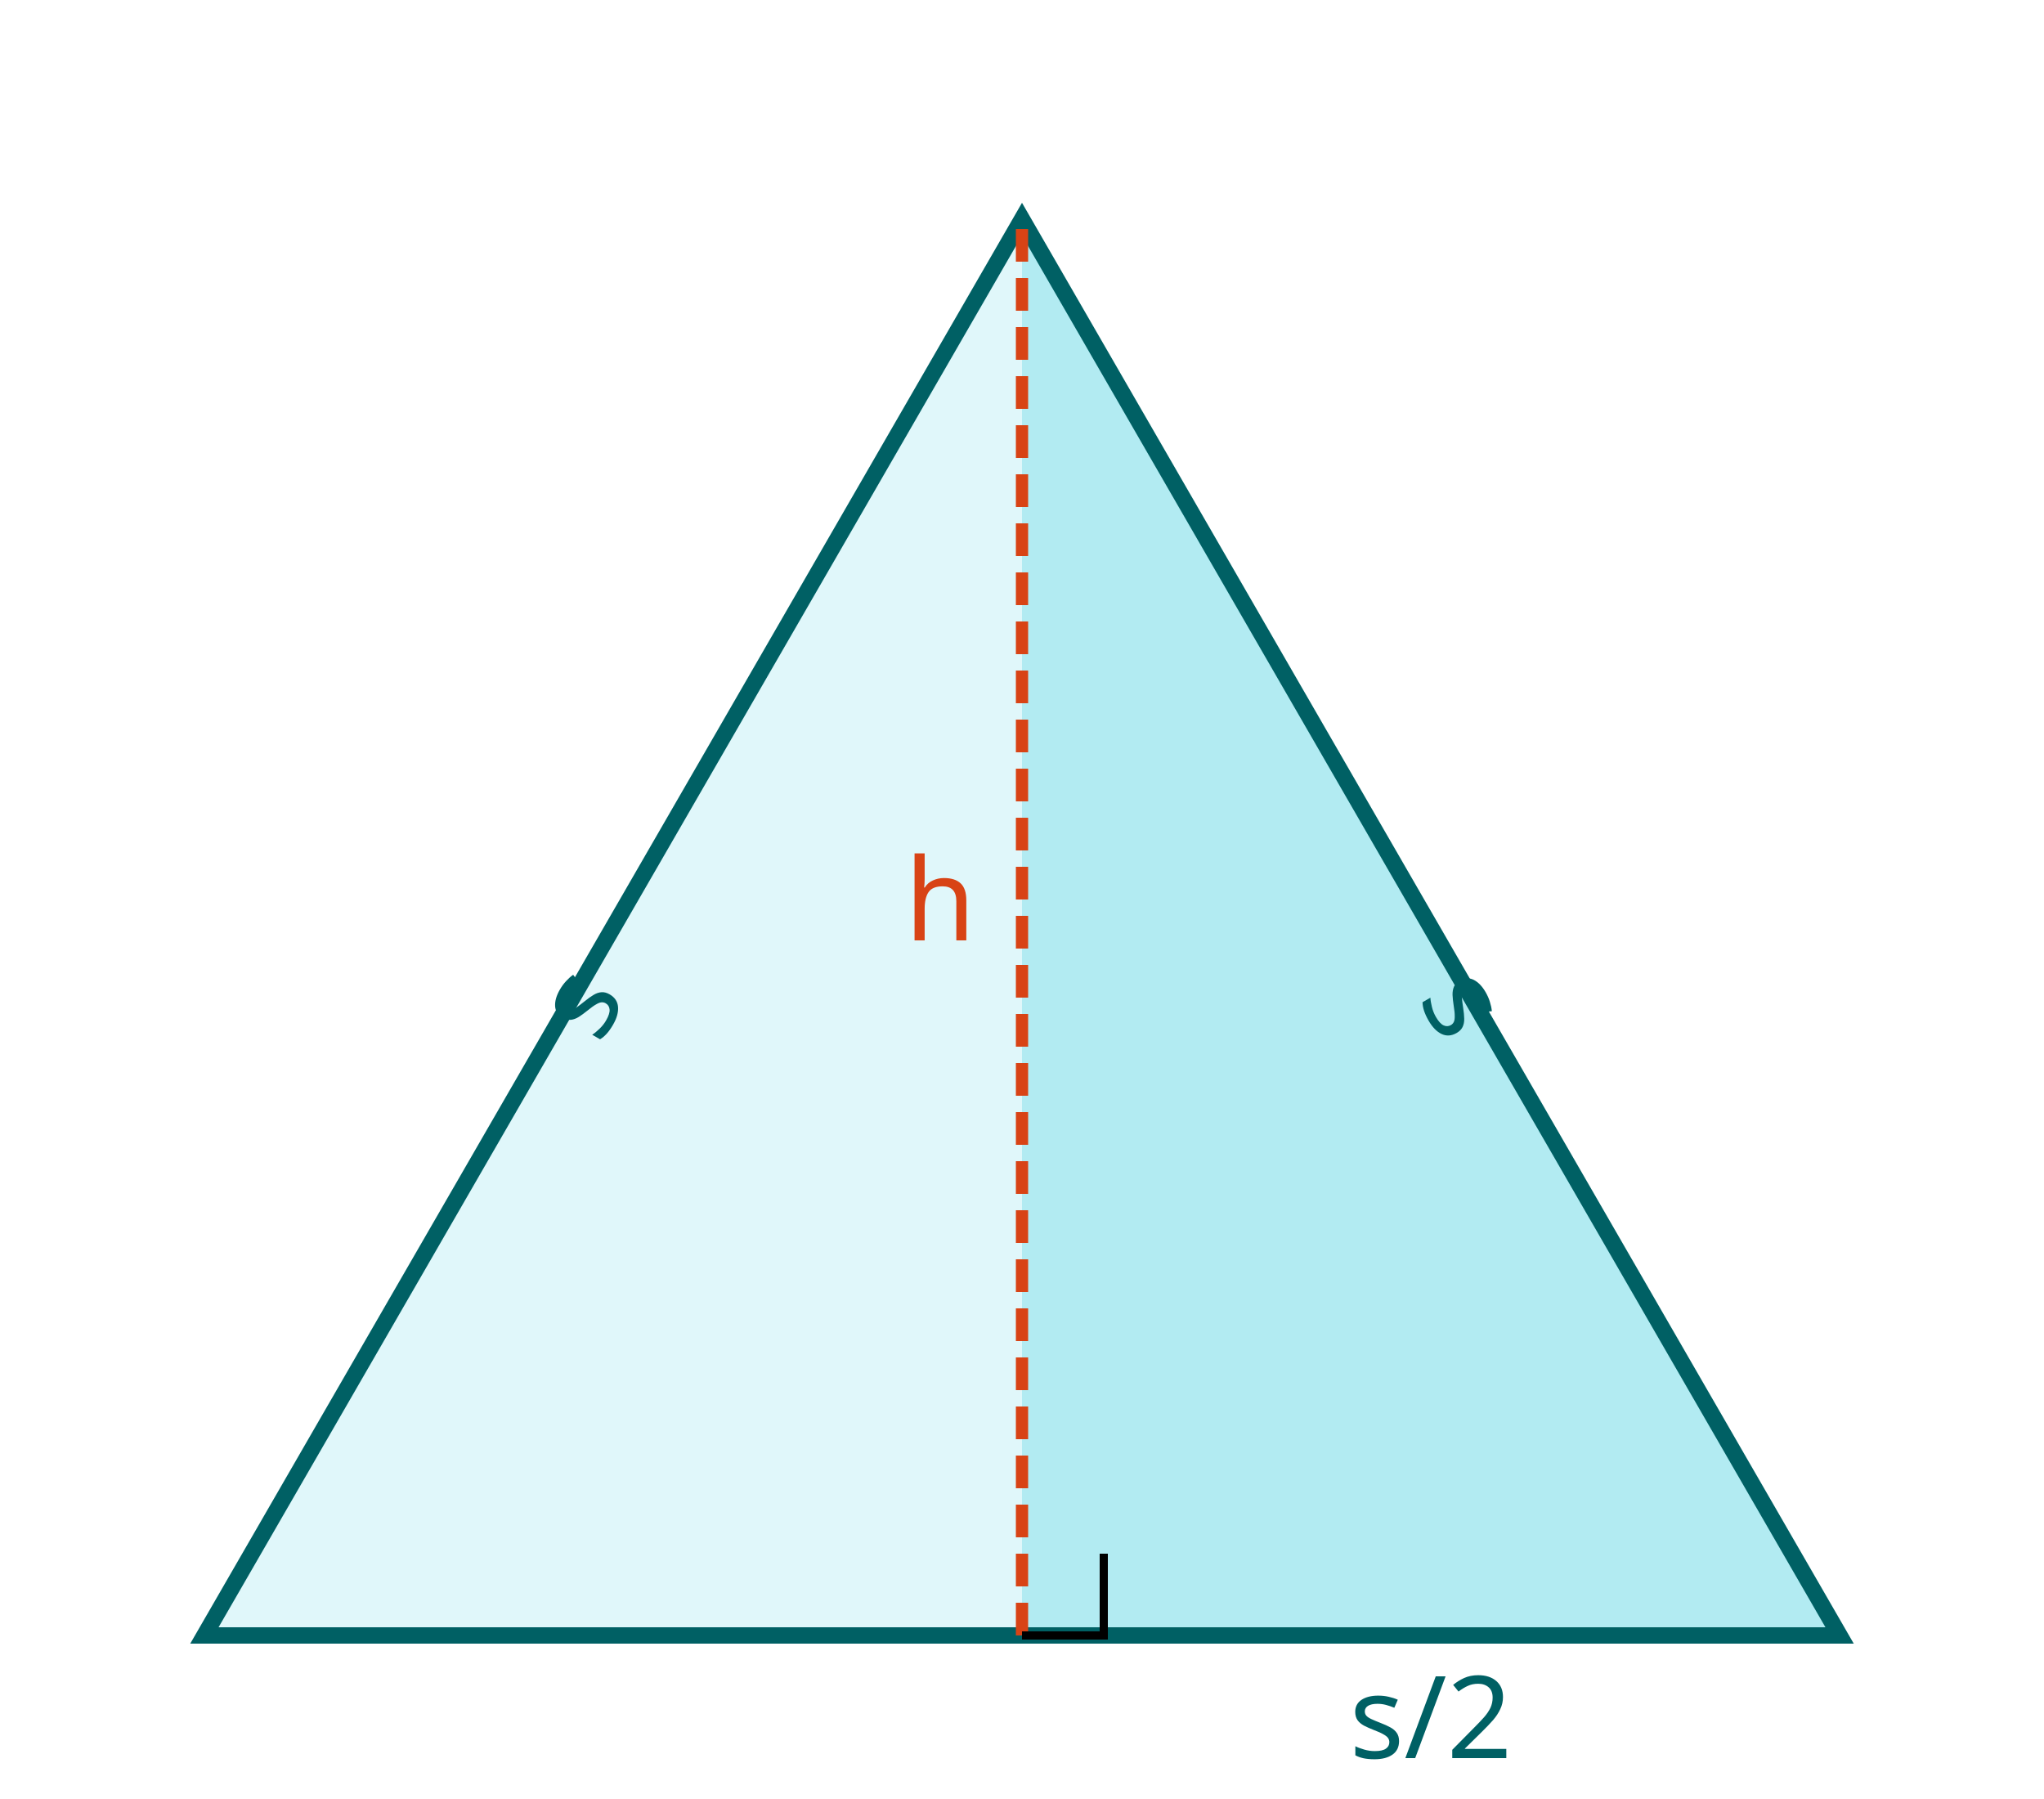
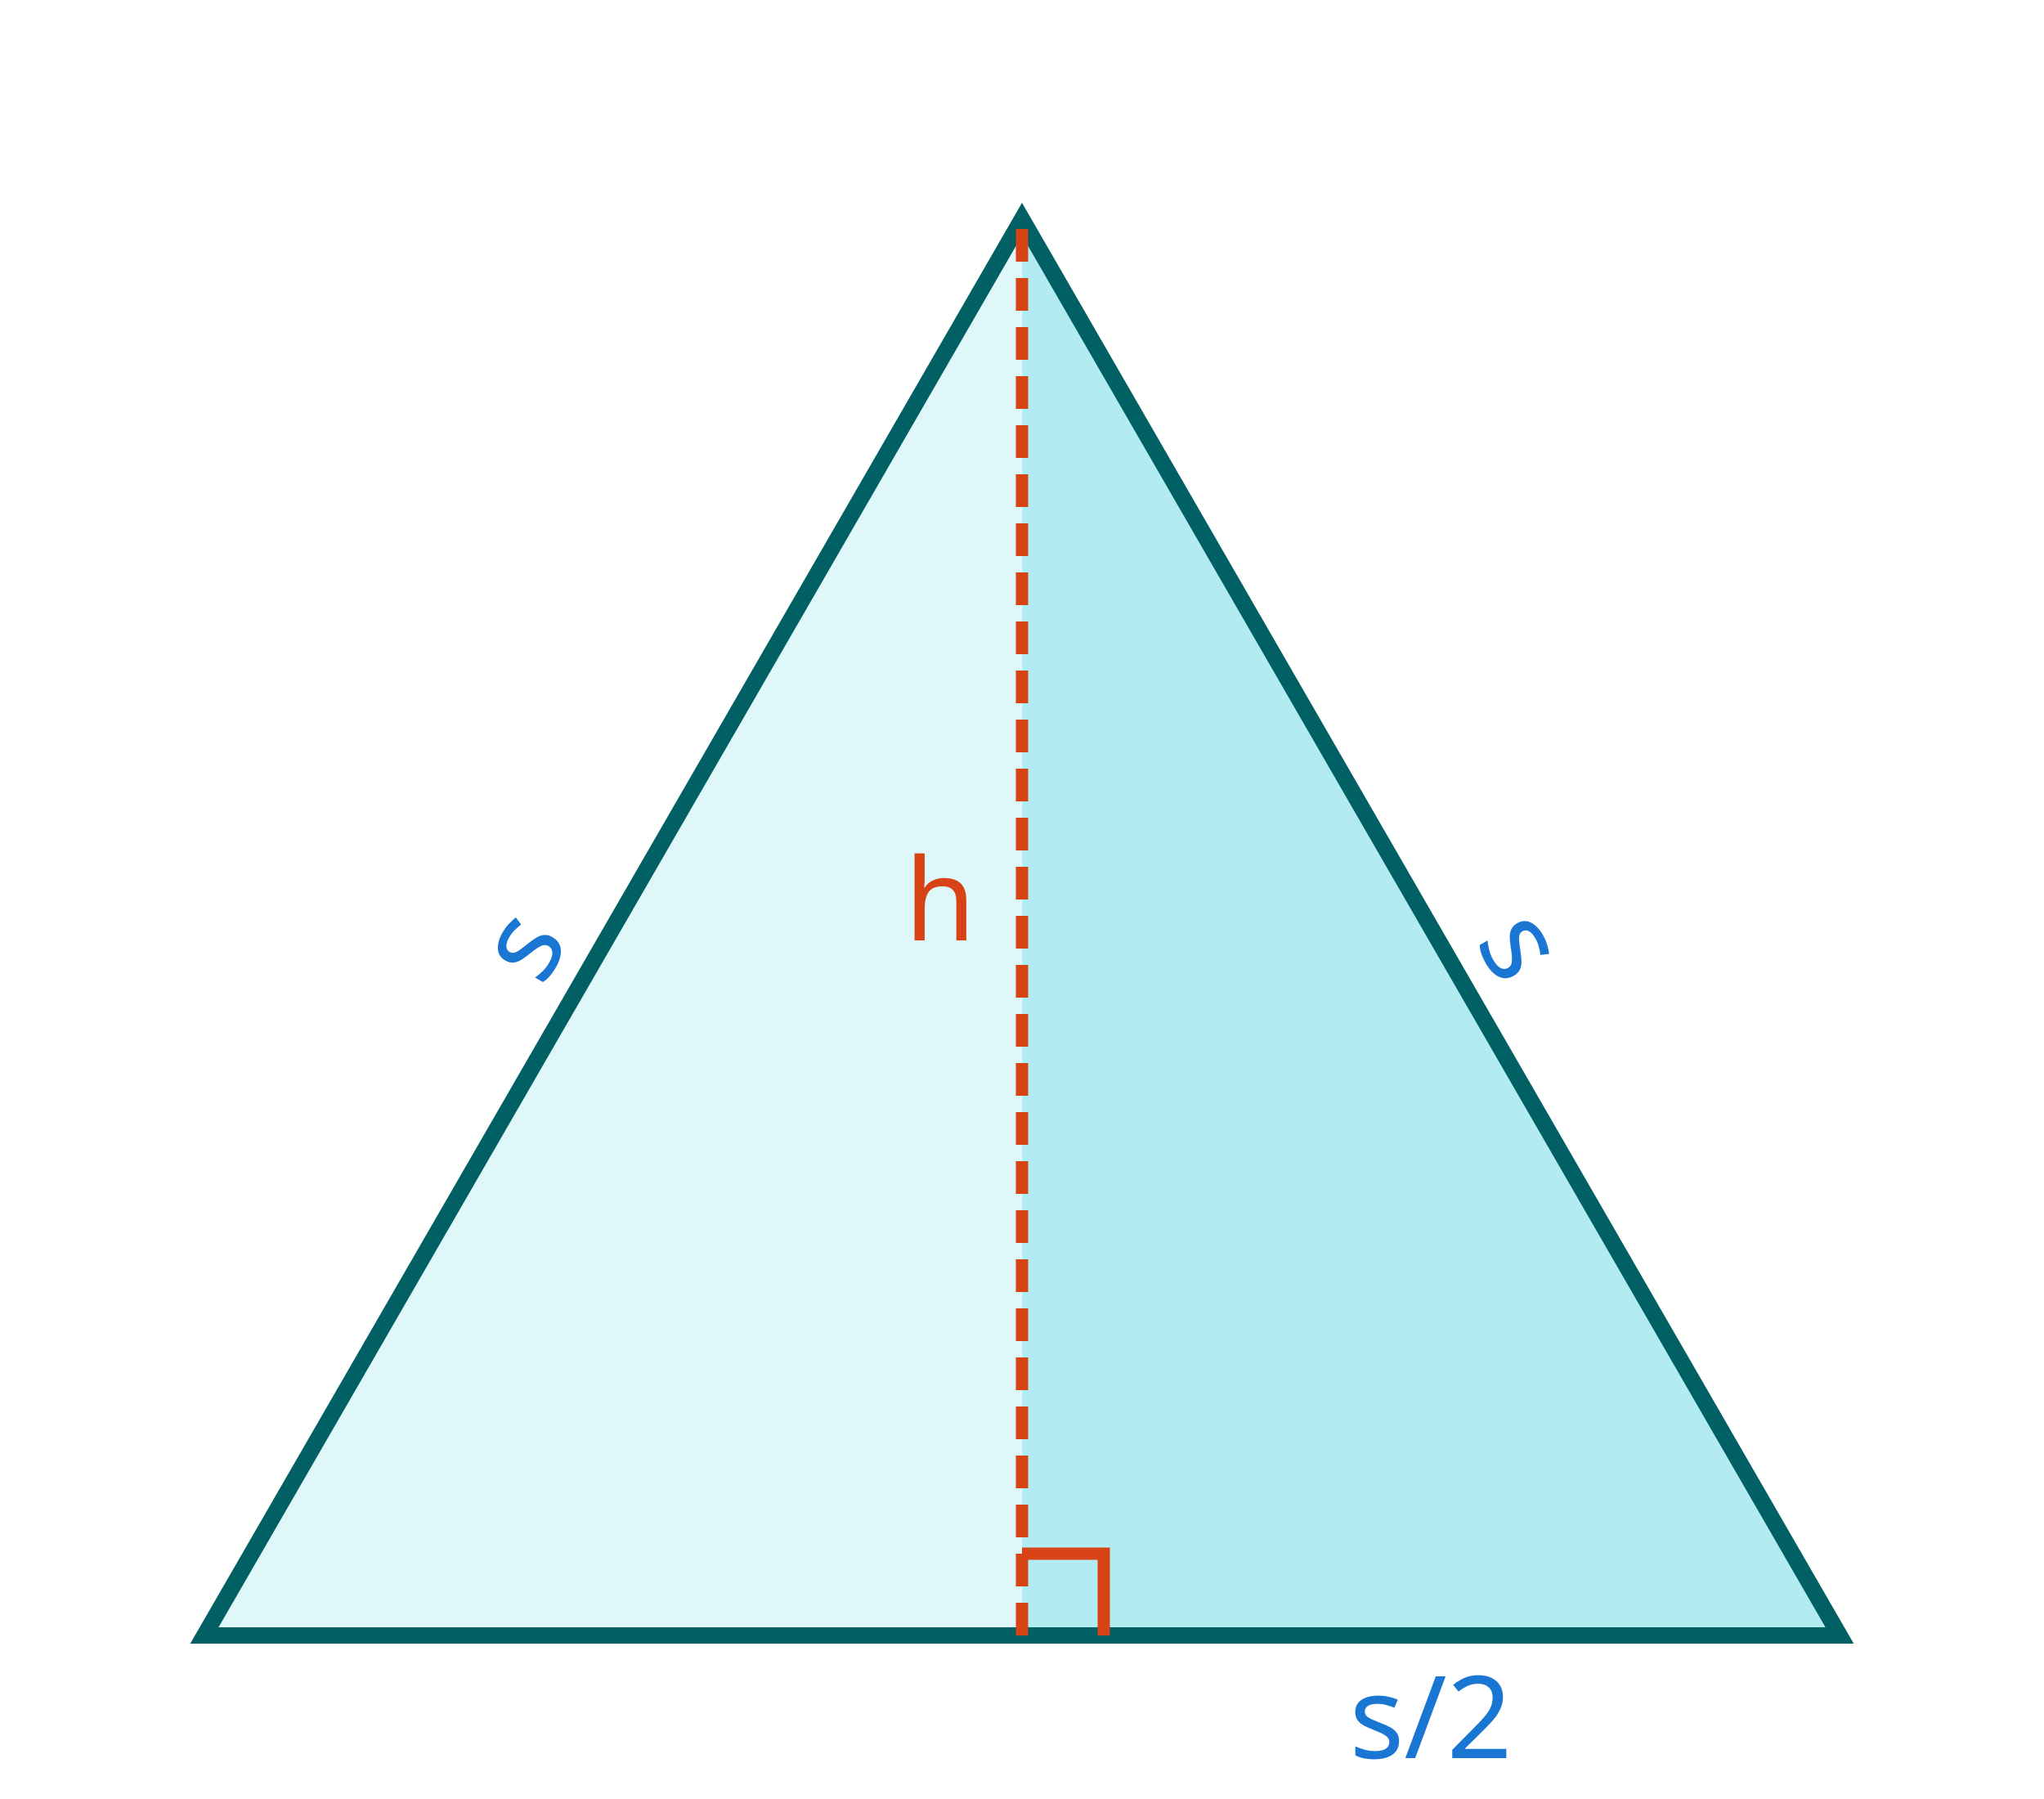
<svg xmlns="http://www.w3.org/2000/svg" width="250" height="220" font-family="sans-serif" font-size="14">
  <style>
    .triangle-fill { fill: #E0F7FA; }
    .right-triangle-fill { fill: #B2EBF2; }
    .line { stroke: #006064; stroke-width: 2; }
    .height-line { stroke: #D84315; stroke-width: 1.5; stroke-dasharray: 4,2; }
    .label { fill: #37474F; text-anchor: middle; }
-     .s-label { fill: #006064; }
+     .s-label { fill: #1976D2; } /* Blue color for s labels */
    .h-label { fill: #D84315; }
  </style>
  <defs>
    <path id="triangle-path" d="M 25 200 L 225 200 L 125 26.8 z" />
  </defs>
  <rect width="100%" height="100%" fill="white" />
  <use href="#triangle-path" class="triangle-fill" />
  <path d="M 125 200 L 225 200 L 125 26.8 z" class="right-triangle-fill" />
  <use href="#triangle-path" class="line" fill="none" />
  <line x1="125" y1="200" x2="125" y2="26.8" class="height-line" />
-   <path d="M 125 200 L 135 200 L 135 190" stroke="black" fill="none" stroke-width="1" />
-   <text x="175" y="125" class="label s-label" transform="rotate(60 175 125)">s</text>
-   <text x="75" y="125" class="label s-label" transform="rotate(-60 75 125)">s</text>
+   <path d="M 125 190 L 135 190 L 135 200" stroke="#D84315" fill="none" stroke-width="1.5" />
+   <text x="182" y="118" class="label s-label" transform="rotate(60 182 118)">s</text>
+   <text x="68" y="118" class="label s-label" transform="rotate(-60 68 118)">s</text>
  <text x="175" y="215" class="label s-label">s/2</text>
  <text x="115" y="115" class="label h-label" text-anchor="end">h</text>
</svg>
